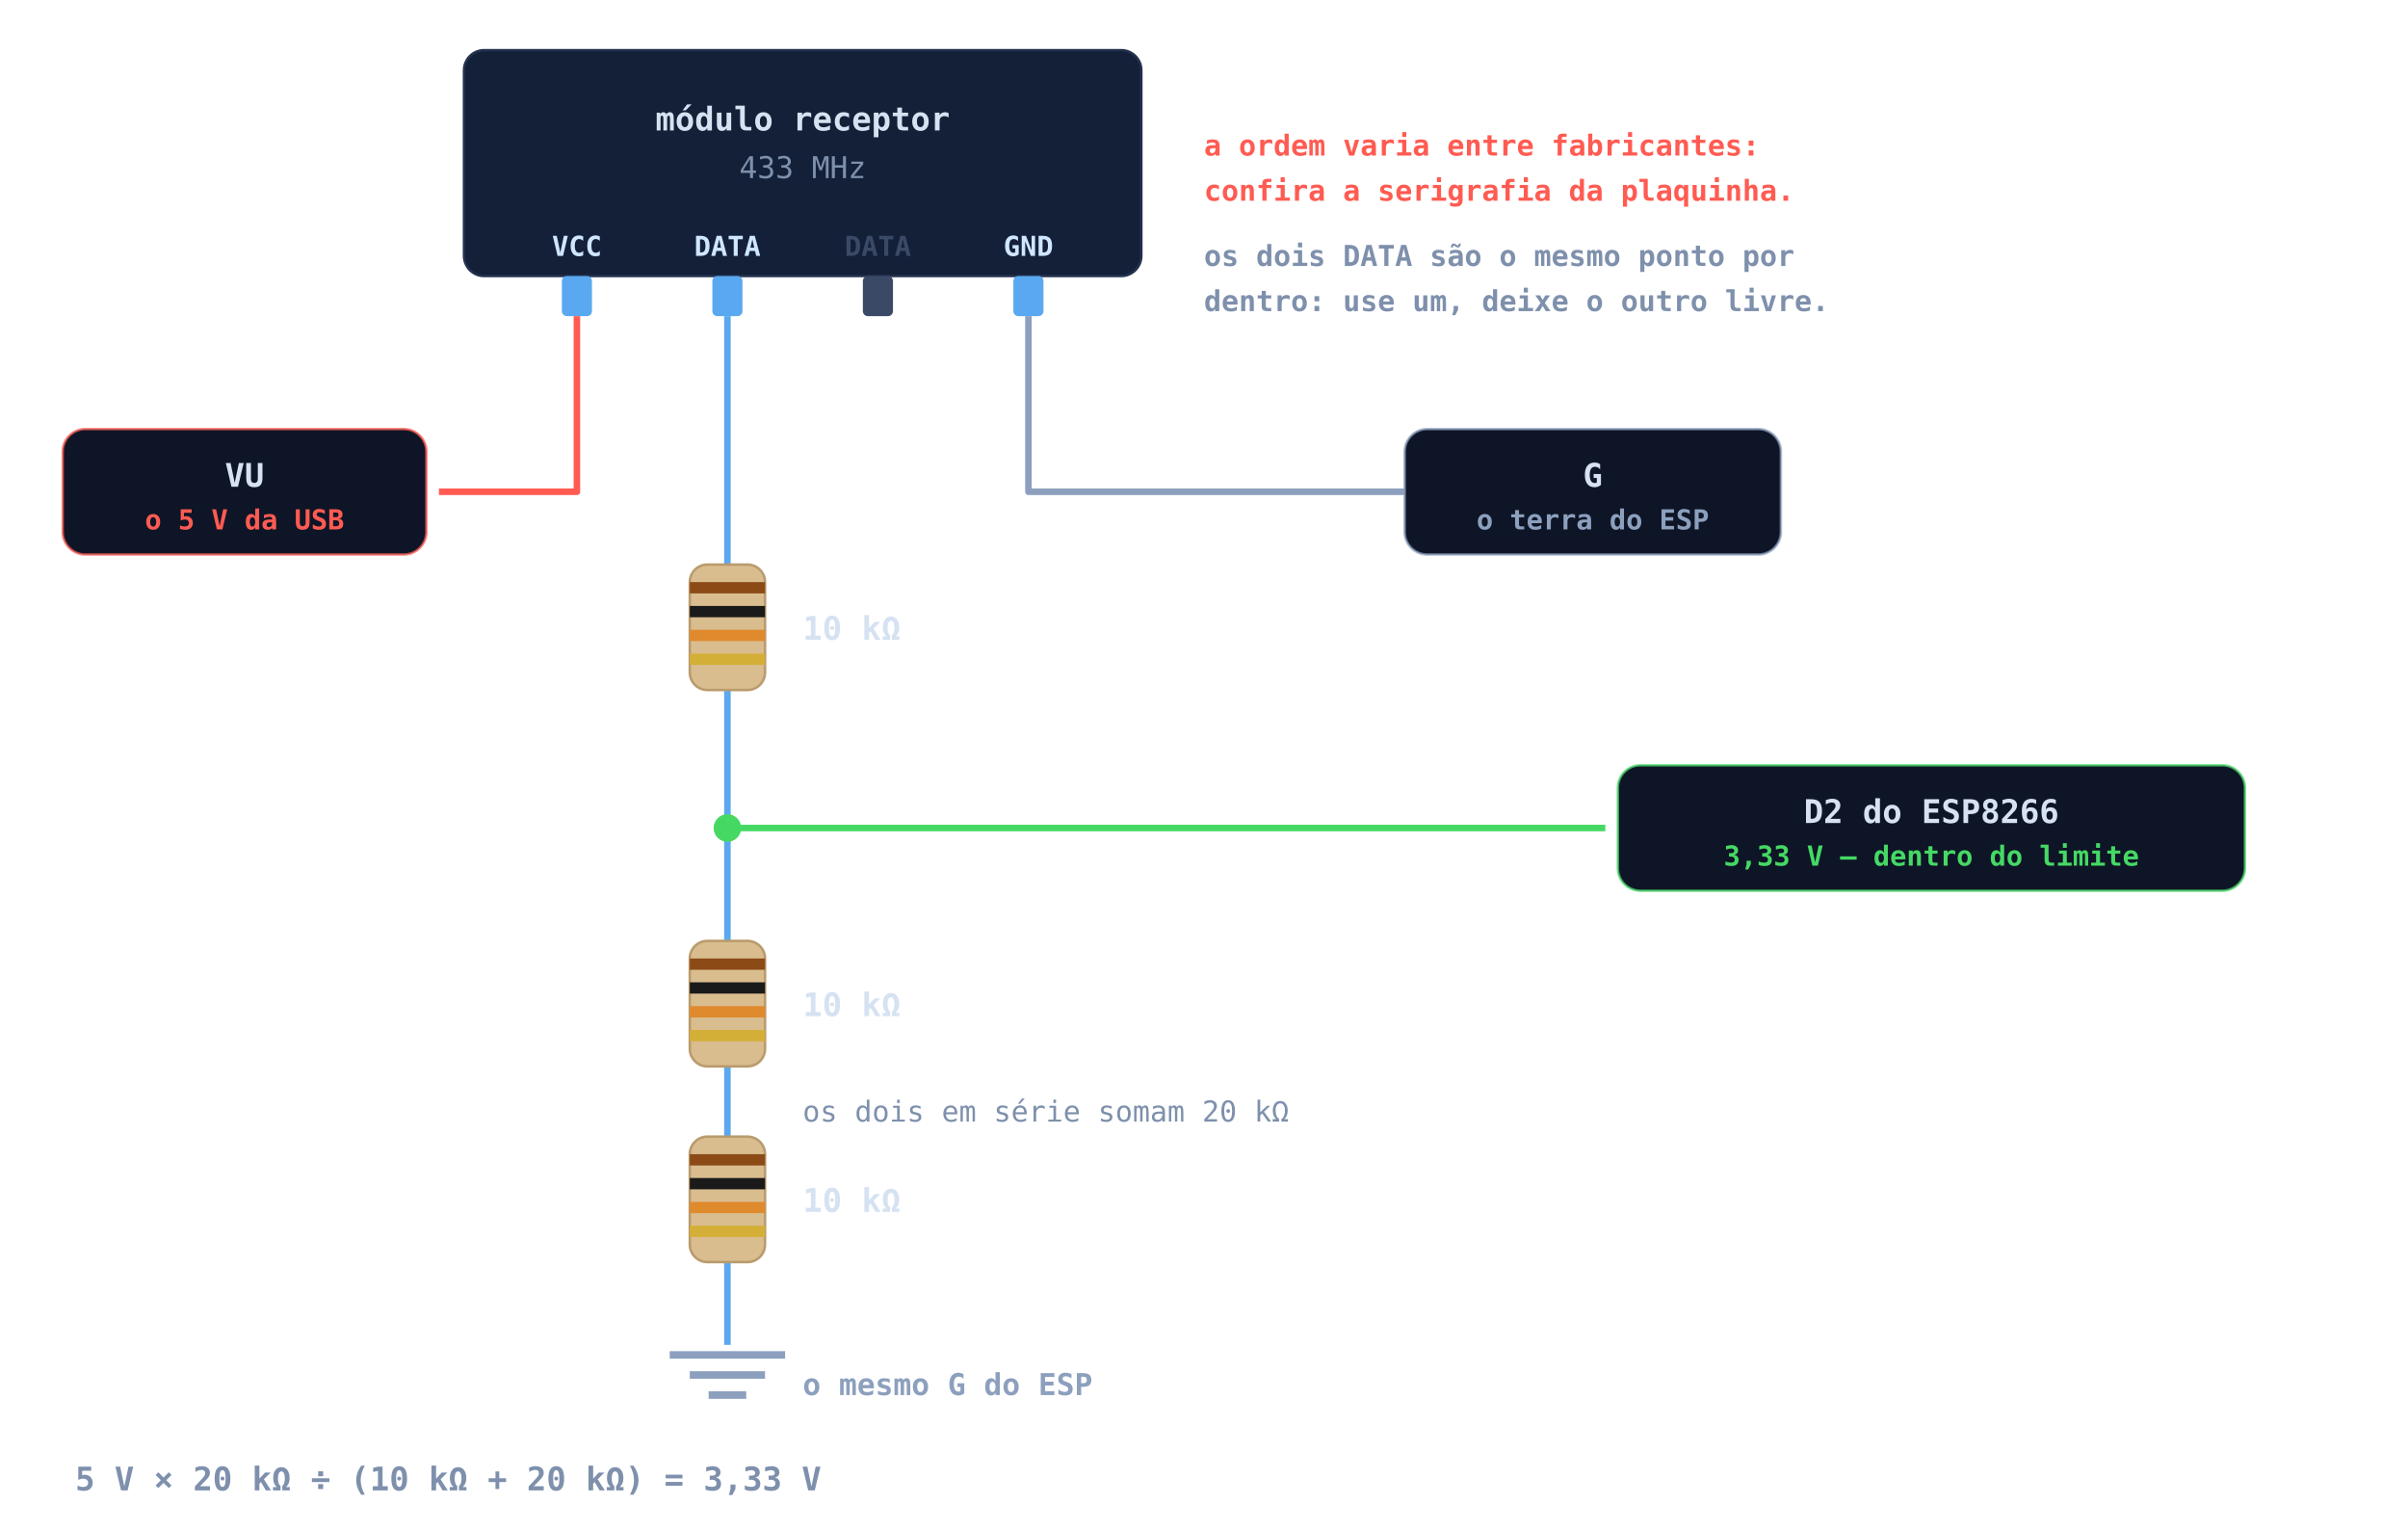
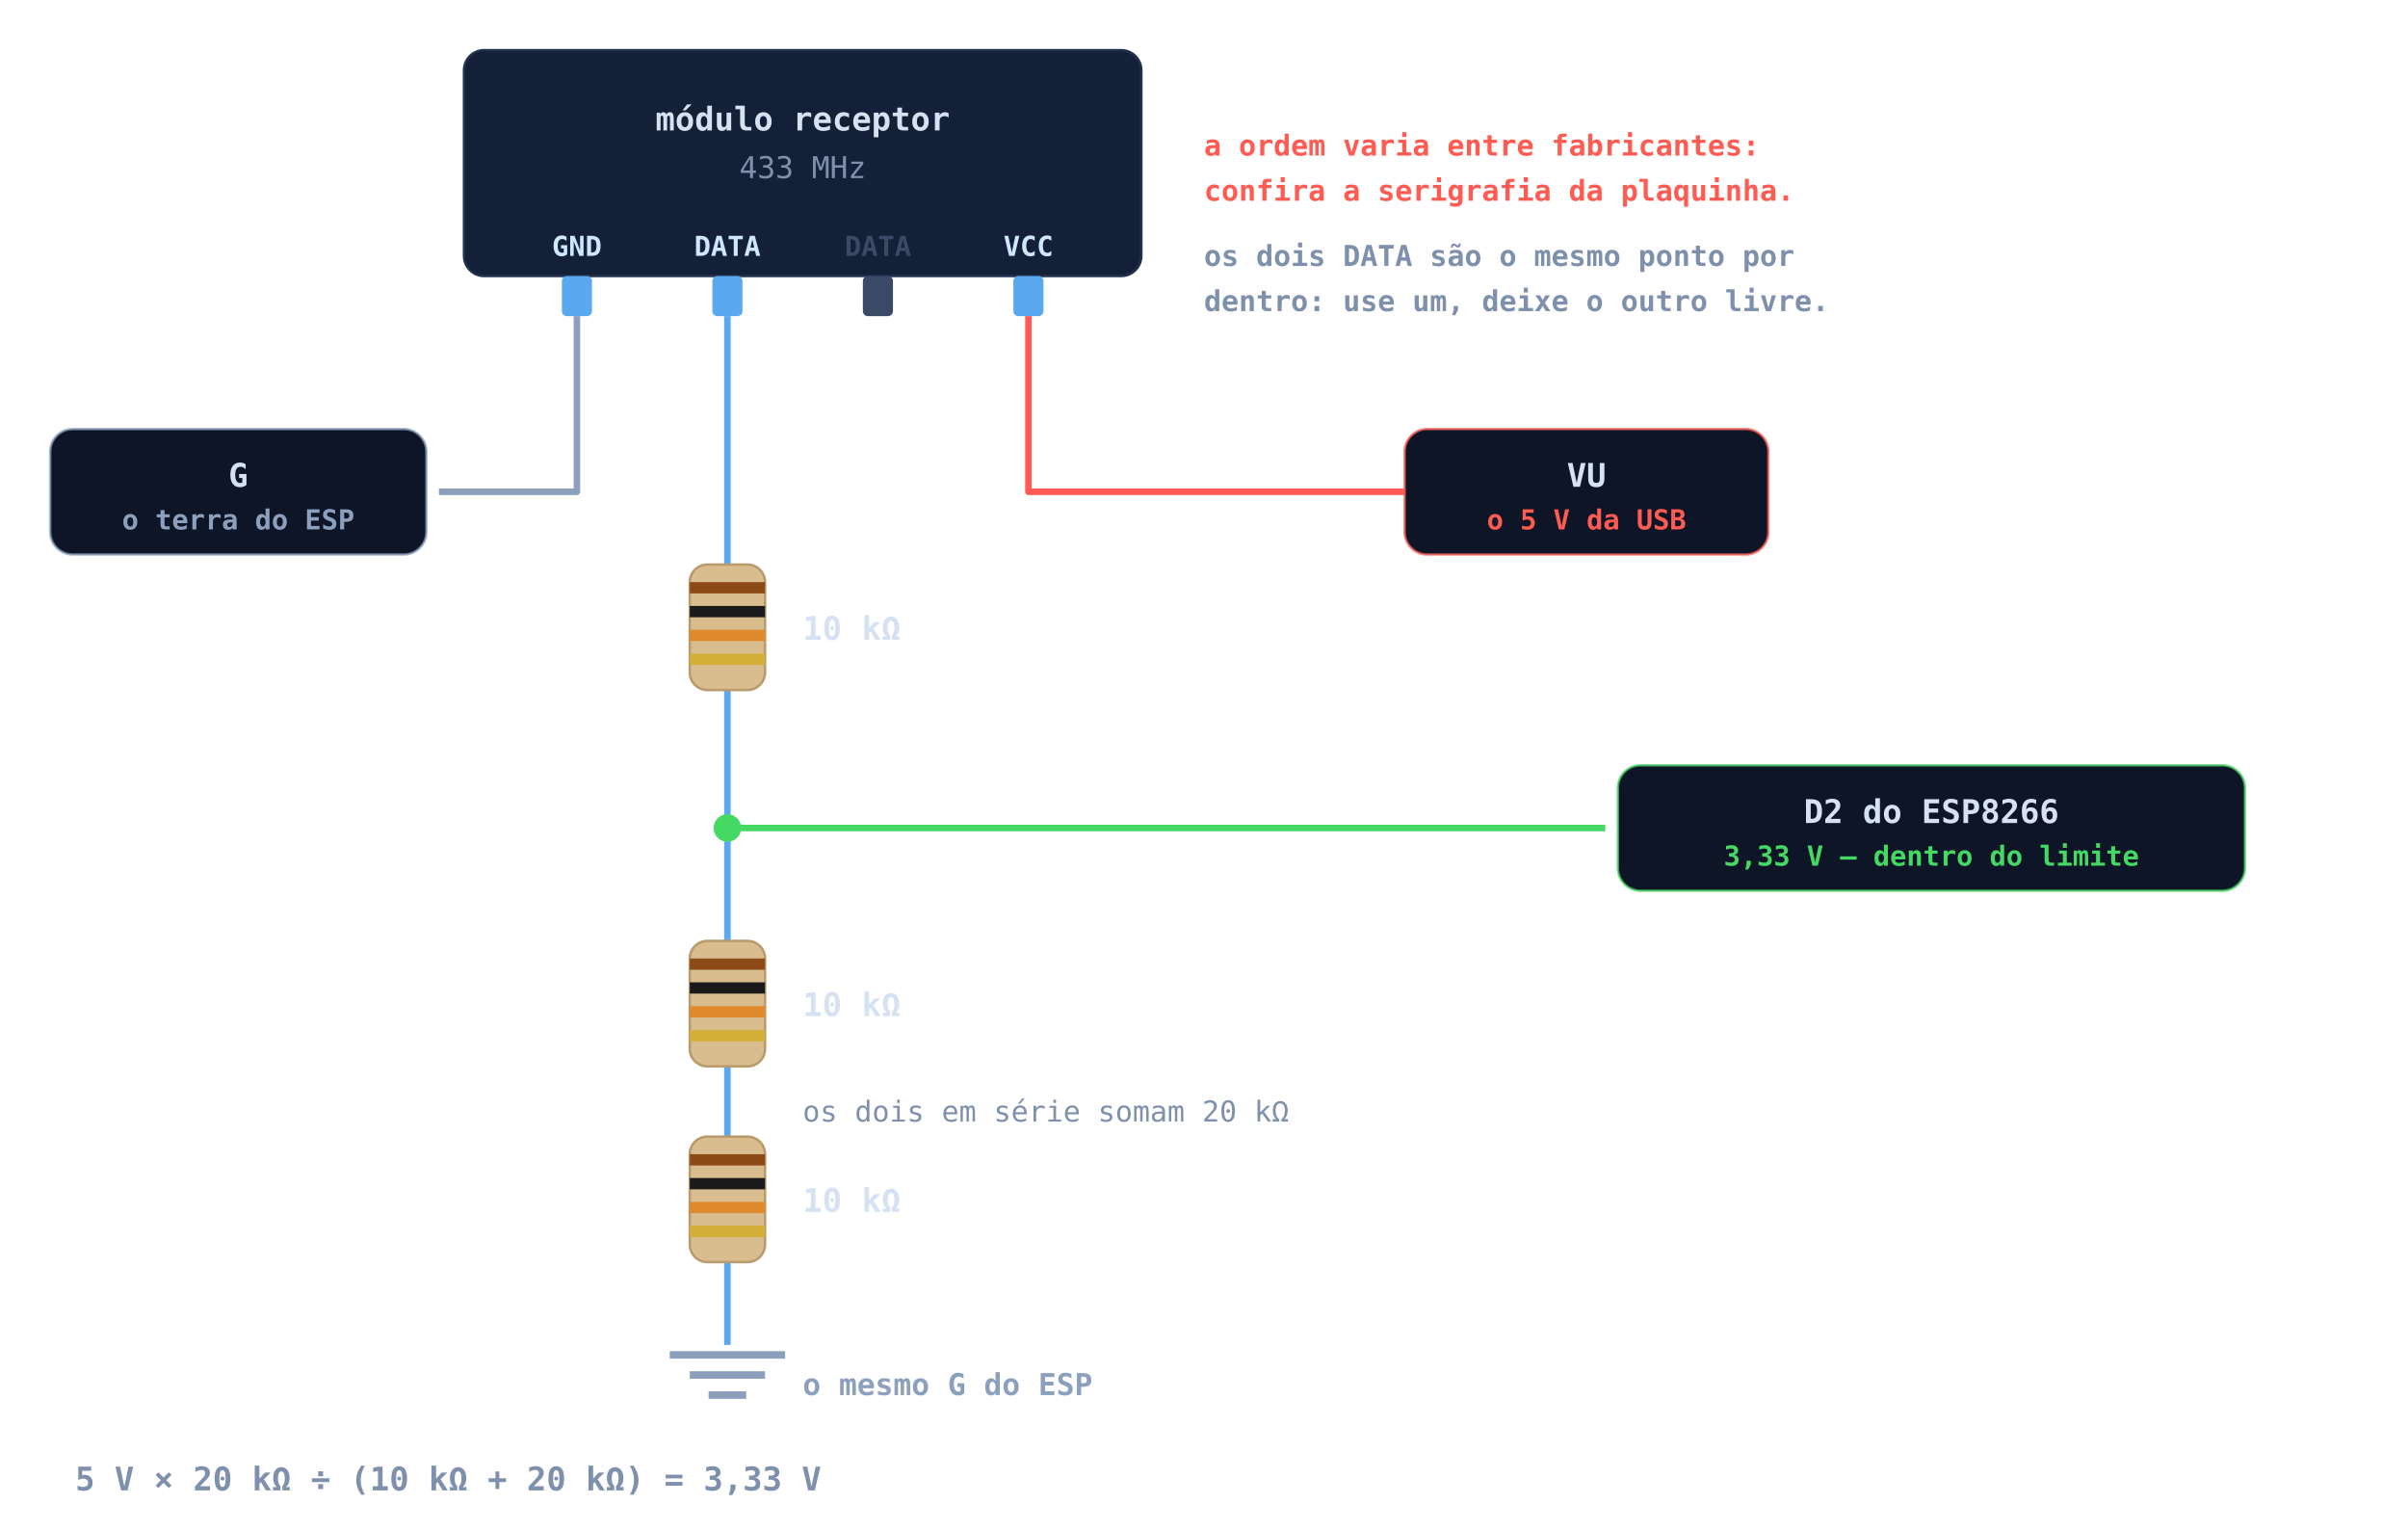
<svg xmlns="http://www.w3.org/2000/svg" viewBox="0 0 960 610" role="img" aria-labelledby="ddiv-t">
  <rect x="185" y="20" width="270" height="90" rx="8" fill="#132038" stroke="#22304E" />
  <text x="320.0" y="52.0" text-anchor="middle" font-family="'IBM Plex Mono','SFMono-Regular',ui-monospace,monospace" font-size="13" font-weight="700" fill="#D6E2F2">módulo receptor</text>
  <text x="320.0" y="71.0" text-anchor="middle" font-family="'IBM Plex Mono','SFMono-Regular',ui-monospace,monospace" font-size="12" font-weight="500" fill="#7E90AC">433 MHz</text>
  <rect x="224" y="110" width="12" height="16" rx="2" fill="#5AA9F0" />
-   <text x="230.0" y="102.0" text-anchor="middle" font-family="'IBM Plex Mono','SFMono-Regular',ui-monospace,monospace" font-size="11" font-weight="700" fill="#CFE6FF">VCC</text>
+   <text x="230.0" y="102.0" text-anchor="middle" font-family="'IBM Plex Mono','SFMono-Regular',ui-monospace,monospace" font-size="11" font-weight="700" fill="#CFE6FF">GND</text>
  <rect x="284" y="110" width="12" height="16" rx="2" fill="#5AA9F0" />
  <text x="290.0" y="102.0" text-anchor="middle" font-family="'IBM Plex Mono','SFMono-Regular',ui-monospace,monospace" font-size="11" font-weight="700" fill="#CFE6FF">DATA</text>
  <rect x="344" y="110" width="12" height="16" rx="2" fill="#3A4A66" />
  <text x="350.0" y="102.0" text-anchor="middle" font-family="'IBM Plex Mono','SFMono-Regular',ui-monospace,monospace" font-size="11" font-weight="700" fill="#3A4A66">DATA</text>
  <rect x="404" y="110" width="12" height="16" rx="2" fill="#5AA9F0" />
-   <text x="410.0" y="102.0" text-anchor="middle" font-family="'IBM Plex Mono','SFMono-Regular',ui-monospace,monospace" font-size="11" font-weight="700" fill="#CFE6FF">GND</text>
+   <text x="410.0" y="102.0" text-anchor="middle" font-family="'IBM Plex Mono','SFMono-Regular',ui-monospace,monospace" font-size="11" font-weight="700" fill="#CFE6FF">VCC</text>
  <text x="480.0" y="62.0" text-anchor="start" font-family="'IBM Plex Mono','SFMono-Regular',ui-monospace,monospace" font-size="11.5" font-weight="700" fill="#FF5B52">a ordem varia entre fabricantes:</text>
  <text x="480.0" y="80.0" text-anchor="start" font-family="'IBM Plex Mono','SFMono-Regular',ui-monospace,monospace" font-size="11.5" font-weight="700" fill="#FF5B52">confira a serigrafia da plaquinha.</text>
  <text x="480.0" y="106.0" text-anchor="start" font-family="'IBM Plex Mono','SFMono-Regular',ui-monospace,monospace" font-size="11.5" font-weight="600" fill="#7E90AC">os dois DATA são o mesmo ponto por</text>
  <text x="480.0" y="124.0" text-anchor="start" font-family="'IBM Plex Mono','SFMono-Regular',ui-monospace,monospace" font-size="11.5" font-weight="600" fill="#7E90AC">dentro: use um, deixe o outro livre.</text>
-   <path d="M230 126 V196 H175" stroke="#FF5B52" stroke-width="2.6" fill="none" stroke-linejoin="round" />
-   <rect x="25" y="171" width="145" height="50" rx="9" fill="#0E1526" stroke="#FF5B52" stroke-opacity="0.7" />
-   <text x="97.5" y="194.0" text-anchor="middle" font-family="'IBM Plex Mono','SFMono-Regular',ui-monospace,monospace" font-size="13" font-weight="700" fill="#D6E2F2">VU</text>
-   <text x="97.5" y="211.0" text-anchor="middle" font-family="'IBM Plex Mono','SFMono-Regular',ui-monospace,monospace" font-size="11" font-weight="600" fill="#FF5B52">o 5 V da USB</text>
-   <path d="M410 126 V196 H560" stroke="#8CA0BE" stroke-width="2.6" fill="none" stroke-linejoin="round" />
-   <rect x="560" y="171" width="150" height="50" rx="9" fill="#0E1526" stroke="#8CA0BE" stroke-opacity="0.7" />
-   <text x="635.0" y="194.0" text-anchor="middle" font-family="'IBM Plex Mono','SFMono-Regular',ui-monospace,monospace" font-size="13" font-weight="700" fill="#D6E2F2">G</text>
-   <text x="635.0" y="211.0" text-anchor="middle" font-family="'IBM Plex Mono','SFMono-Regular',ui-monospace,monospace" font-size="11" font-weight="600" fill="#8CA0BE">o terra do ESP</text>
+   <path d="M230 126 V196 H175" stroke="#8CA0BE" stroke-width="2.6" fill="none" stroke-linejoin="round" />
+   <rect x="20" y="171" width="150" height="50" rx="9" fill="#0E1526" stroke="#8CA0BE" stroke-opacity="0.7" />
+   <text x="95.0" y="194.0" text-anchor="middle" font-family="'IBM Plex Mono','SFMono-Regular',ui-monospace,monospace" font-size="13" font-weight="700" fill="#D6E2F2">G</text>
+   <text x="95.0" y="211.0" text-anchor="middle" font-family="'IBM Plex Mono','SFMono-Regular',ui-monospace,monospace" font-size="11" font-weight="600" fill="#8CA0BE">o terra do ESP</text>
+   <path d="M410 126 V196 H560" stroke="#FF5B52" stroke-width="2.6" fill="none" stroke-linejoin="round" />
+   <rect x="560" y="171" width="145" height="50" rx="9" fill="#0E1526" stroke="#FF5B52" stroke-opacity="0.7" />
+   <text x="632.5" y="194.0" text-anchor="middle" font-family="'IBM Plex Mono','SFMono-Regular',ui-monospace,monospace" font-size="13" font-weight="700" fill="#D6E2F2">VU</text>
+   <text x="632.5" y="211.0" text-anchor="middle" font-family="'IBM Plex Mono','SFMono-Regular',ui-monospace,monospace" font-size="11" font-weight="600" fill="#FF5B52">o 5 V da USB</text>
  <path d="M290 126 V536" stroke="#5AA9F0" stroke-width="2.6" fill="none" />
  <rect x="275" y="225" width="30" height="50" rx="7" fill="#D9BD8F" stroke="#B99B6D" />
  <rect x="275" y="232.0" width="30" height="4.5" fill="#8B4A16" />
  <rect x="275" y="241.5" width="30" height="4.5" fill="#1A1A1A" />
  <rect x="275" y="251.0" width="30" height="4.5" fill="#E08A2E" />
  <rect x="275" y="260.5" width="30" height="4.5" fill="#D4AF37" />
  <text x="320.0" y="255.0" text-anchor="start" font-family="'IBM Plex Mono','SFMono-Regular',ui-monospace,monospace" font-size="13" font-weight="700" fill="#D6E2F2">10 kΩ</text>
  <rect x="275" y="375" width="30" height="50" rx="7" fill="#D9BD8F" stroke="#B99B6D" />
  <rect x="275" y="382.0" width="30" height="4.5" fill="#8B4A16" />
  <rect x="275" y="391.5" width="30" height="4.5" fill="#1A1A1A" />
  <rect x="275" y="401.0" width="30" height="4.5" fill="#E08A2E" />
  <rect x="275" y="410.5" width="30" height="4.5" fill="#D4AF37" />
  <text x="320.0" y="405.0" text-anchor="start" font-family="'IBM Plex Mono','SFMono-Regular',ui-monospace,monospace" font-size="13" font-weight="700" fill="#D6E2F2">10 kΩ</text>
  <rect x="275" y="453" width="30" height="50" rx="7" fill="#D9BD8F" stroke="#B99B6D" />
  <rect x="275" y="460.0" width="30" height="4.5" fill="#8B4A16" />
  <rect x="275" y="469.5" width="30" height="4.5" fill="#1A1A1A" />
  <rect x="275" y="479.0" width="30" height="4.5" fill="#E08A2E" />
  <rect x="275" y="488.5" width="30" height="4.5" fill="#D4AF37" />
  <text x="320.0" y="483.0" text-anchor="start" font-family="'IBM Plex Mono','SFMono-Regular',ui-monospace,monospace" font-size="13" font-weight="700" fill="#D6E2F2">10 kΩ</text>
  <text x="320.0" y="447.0" text-anchor="start" font-family="'IBM Plex Mono','SFMono-Regular',ui-monospace,monospace" font-size="11.5" font-weight="500" fill="#7E90AC">os dois em série somam 20 kΩ</text>
  <path d="M290 330 H640" stroke="#45D964" stroke-width="2.6" />
  <circle cx="290" cy="330" r="5.5" fill="#45D964" />
  <rect x="645" y="305" width="250" height="50" rx="9" fill="#0E1526" stroke="#45D964" stroke-opacity="0.7" />
  <text x="770.0" y="328.0" text-anchor="middle" font-family="'IBM Plex Mono','SFMono-Regular',ui-monospace,monospace" font-size="13" font-weight="700" fill="#D6E2F2">D2 do ESP8266</text>
  <text x="770.0" y="345.0" text-anchor="middle" font-family="'IBM Plex Mono','SFMono-Regular',ui-monospace,monospace" font-size="11" font-weight="600" fill="#45D964">3,33 V — dentro do limite</text>
  <path d="M267.0 540 H313.0" stroke="#8CA0BE" stroke-width="3" />
  <path d="M275.0 548 H305.0" stroke="#8CA0BE" stroke-width="3" />
  <path d="M282.5 556 H297.5" stroke="#8CA0BE" stroke-width="3" />
  <text x="320.0" y="556.0" text-anchor="start" font-family="'IBM Plex Mono','SFMono-Regular',ui-monospace,monospace" font-size="12" font-weight="600" fill="#8CA0BE">o mesmo G do ESP</text>
  <text x="30.0" y="594.0" text-anchor="start" font-family="'IBM Plex Mono','SFMono-Regular',ui-monospace,monospace" font-size="13" font-weight="600" fill="#7E90AC">5 V × 20 kΩ ÷ (10 kΩ + 20 kΩ) = 3,33 V</text>
</svg>
